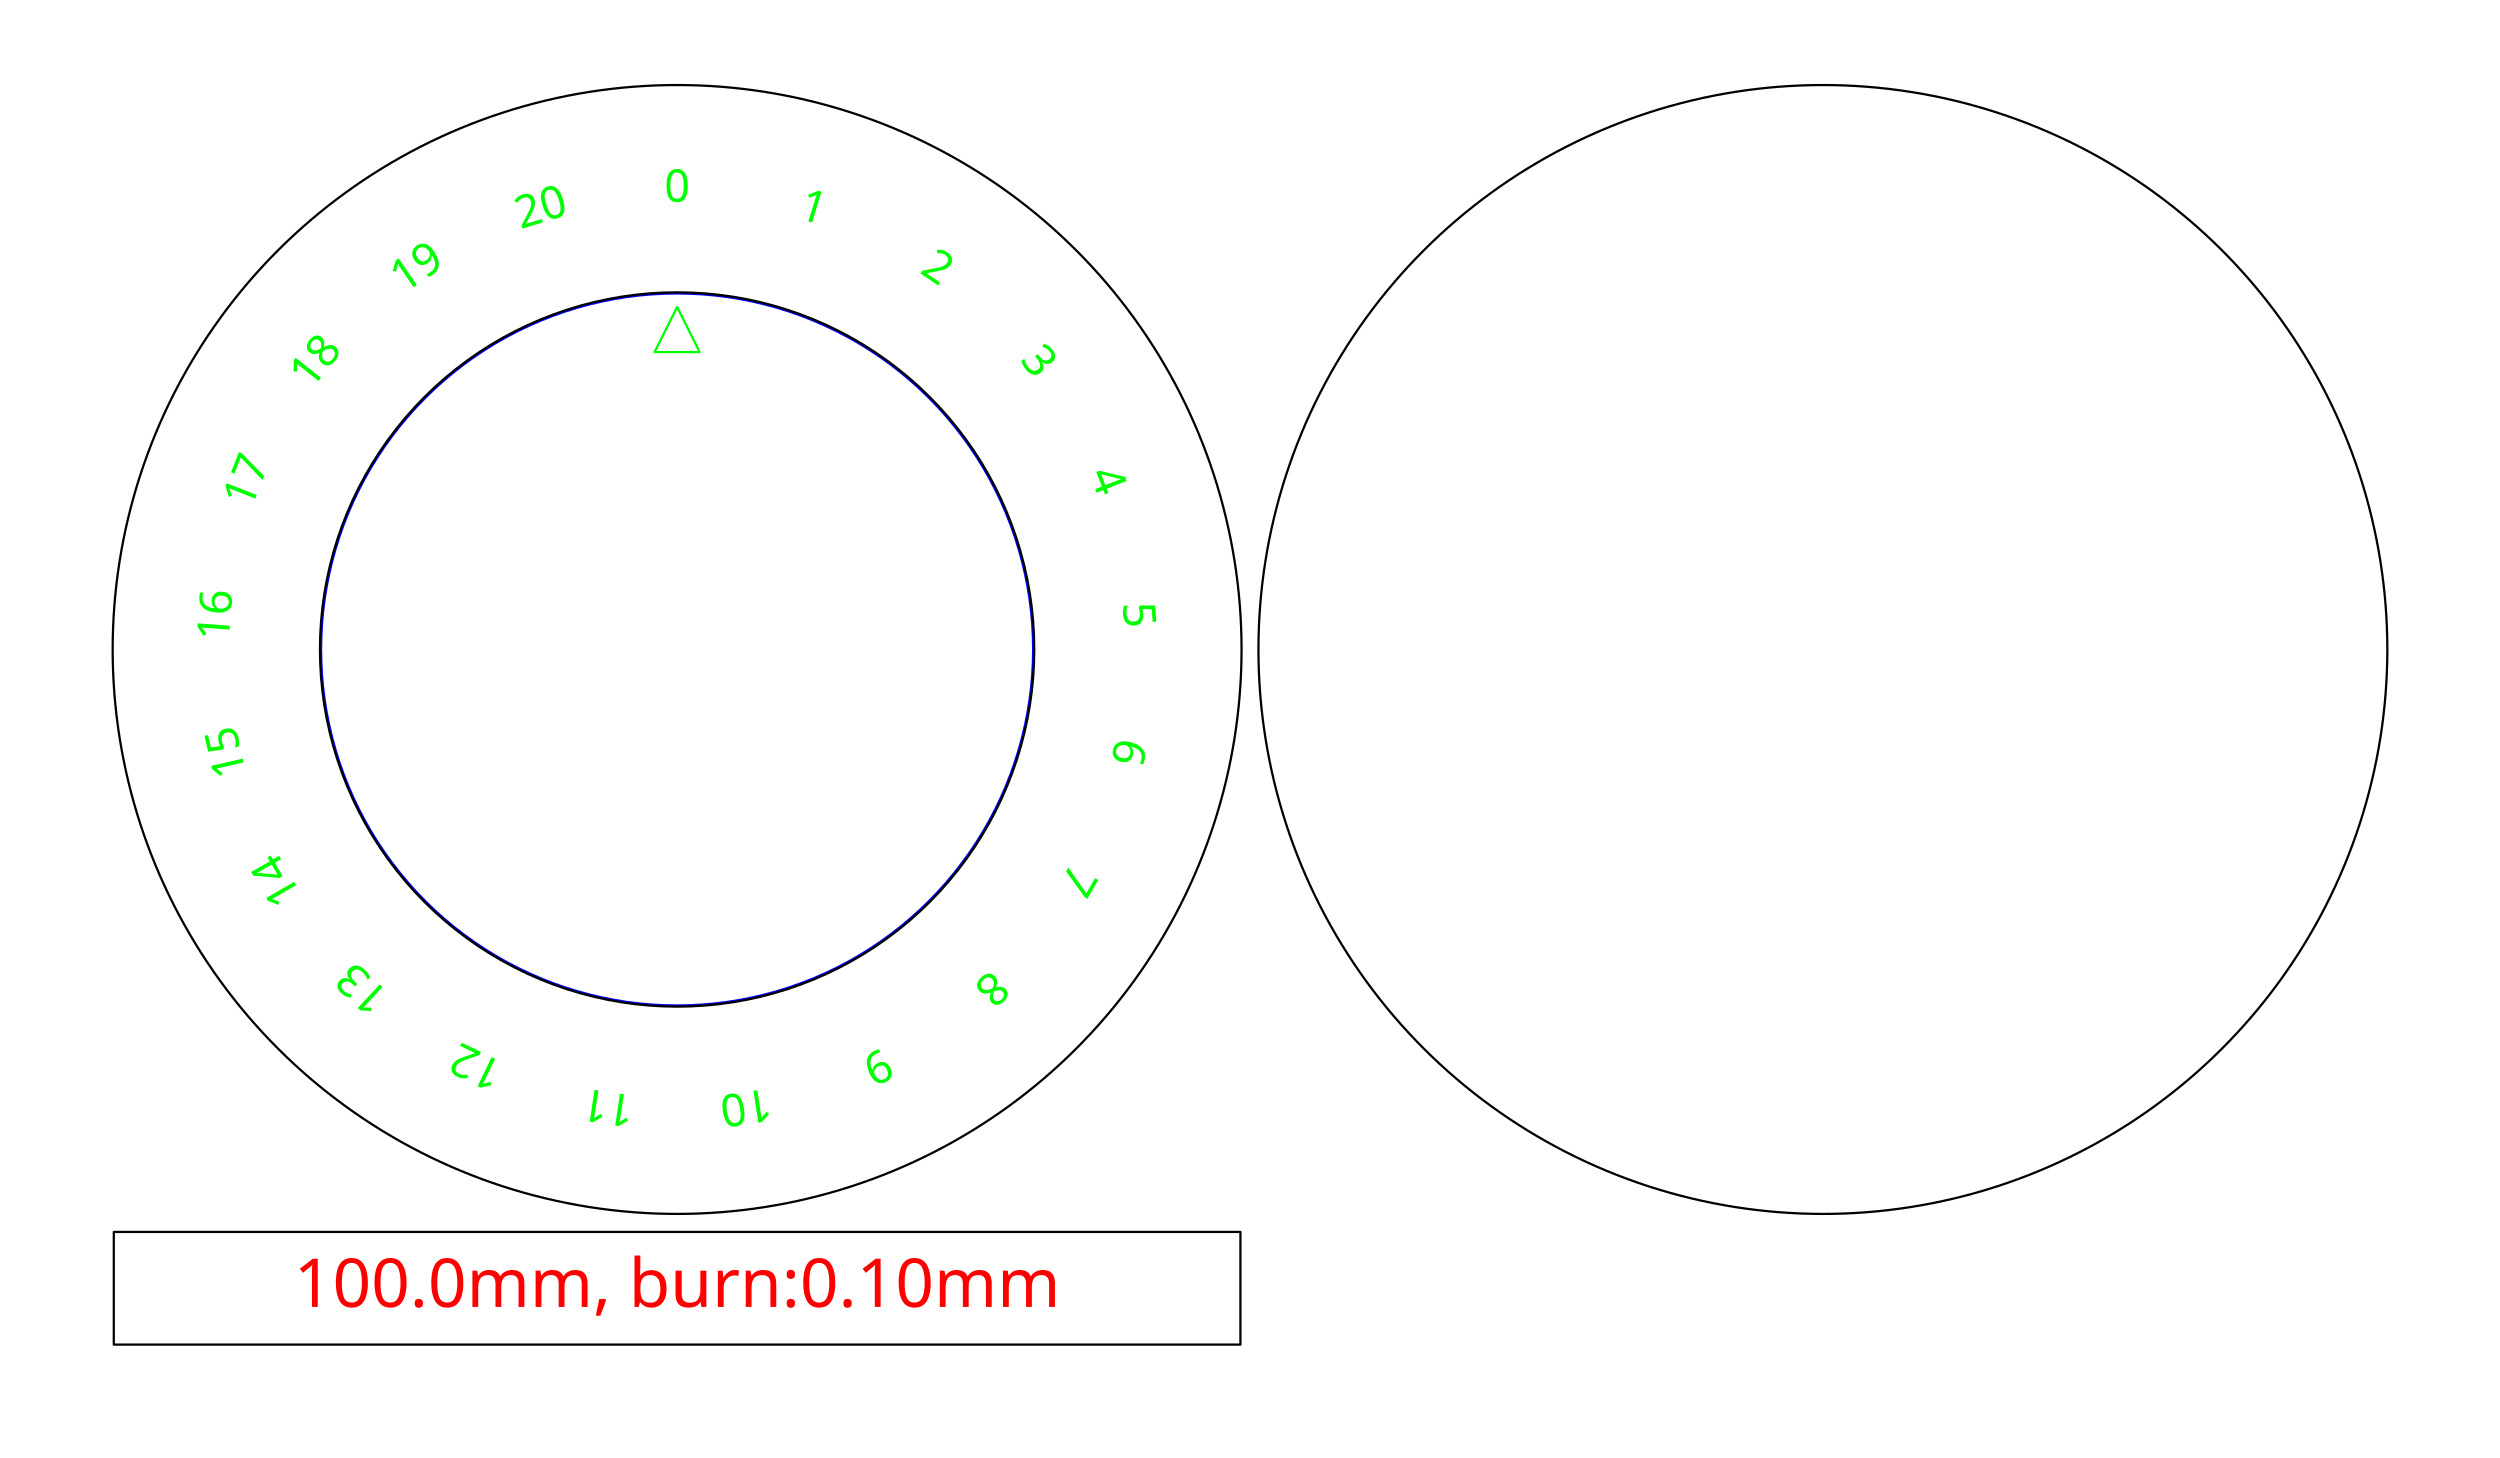
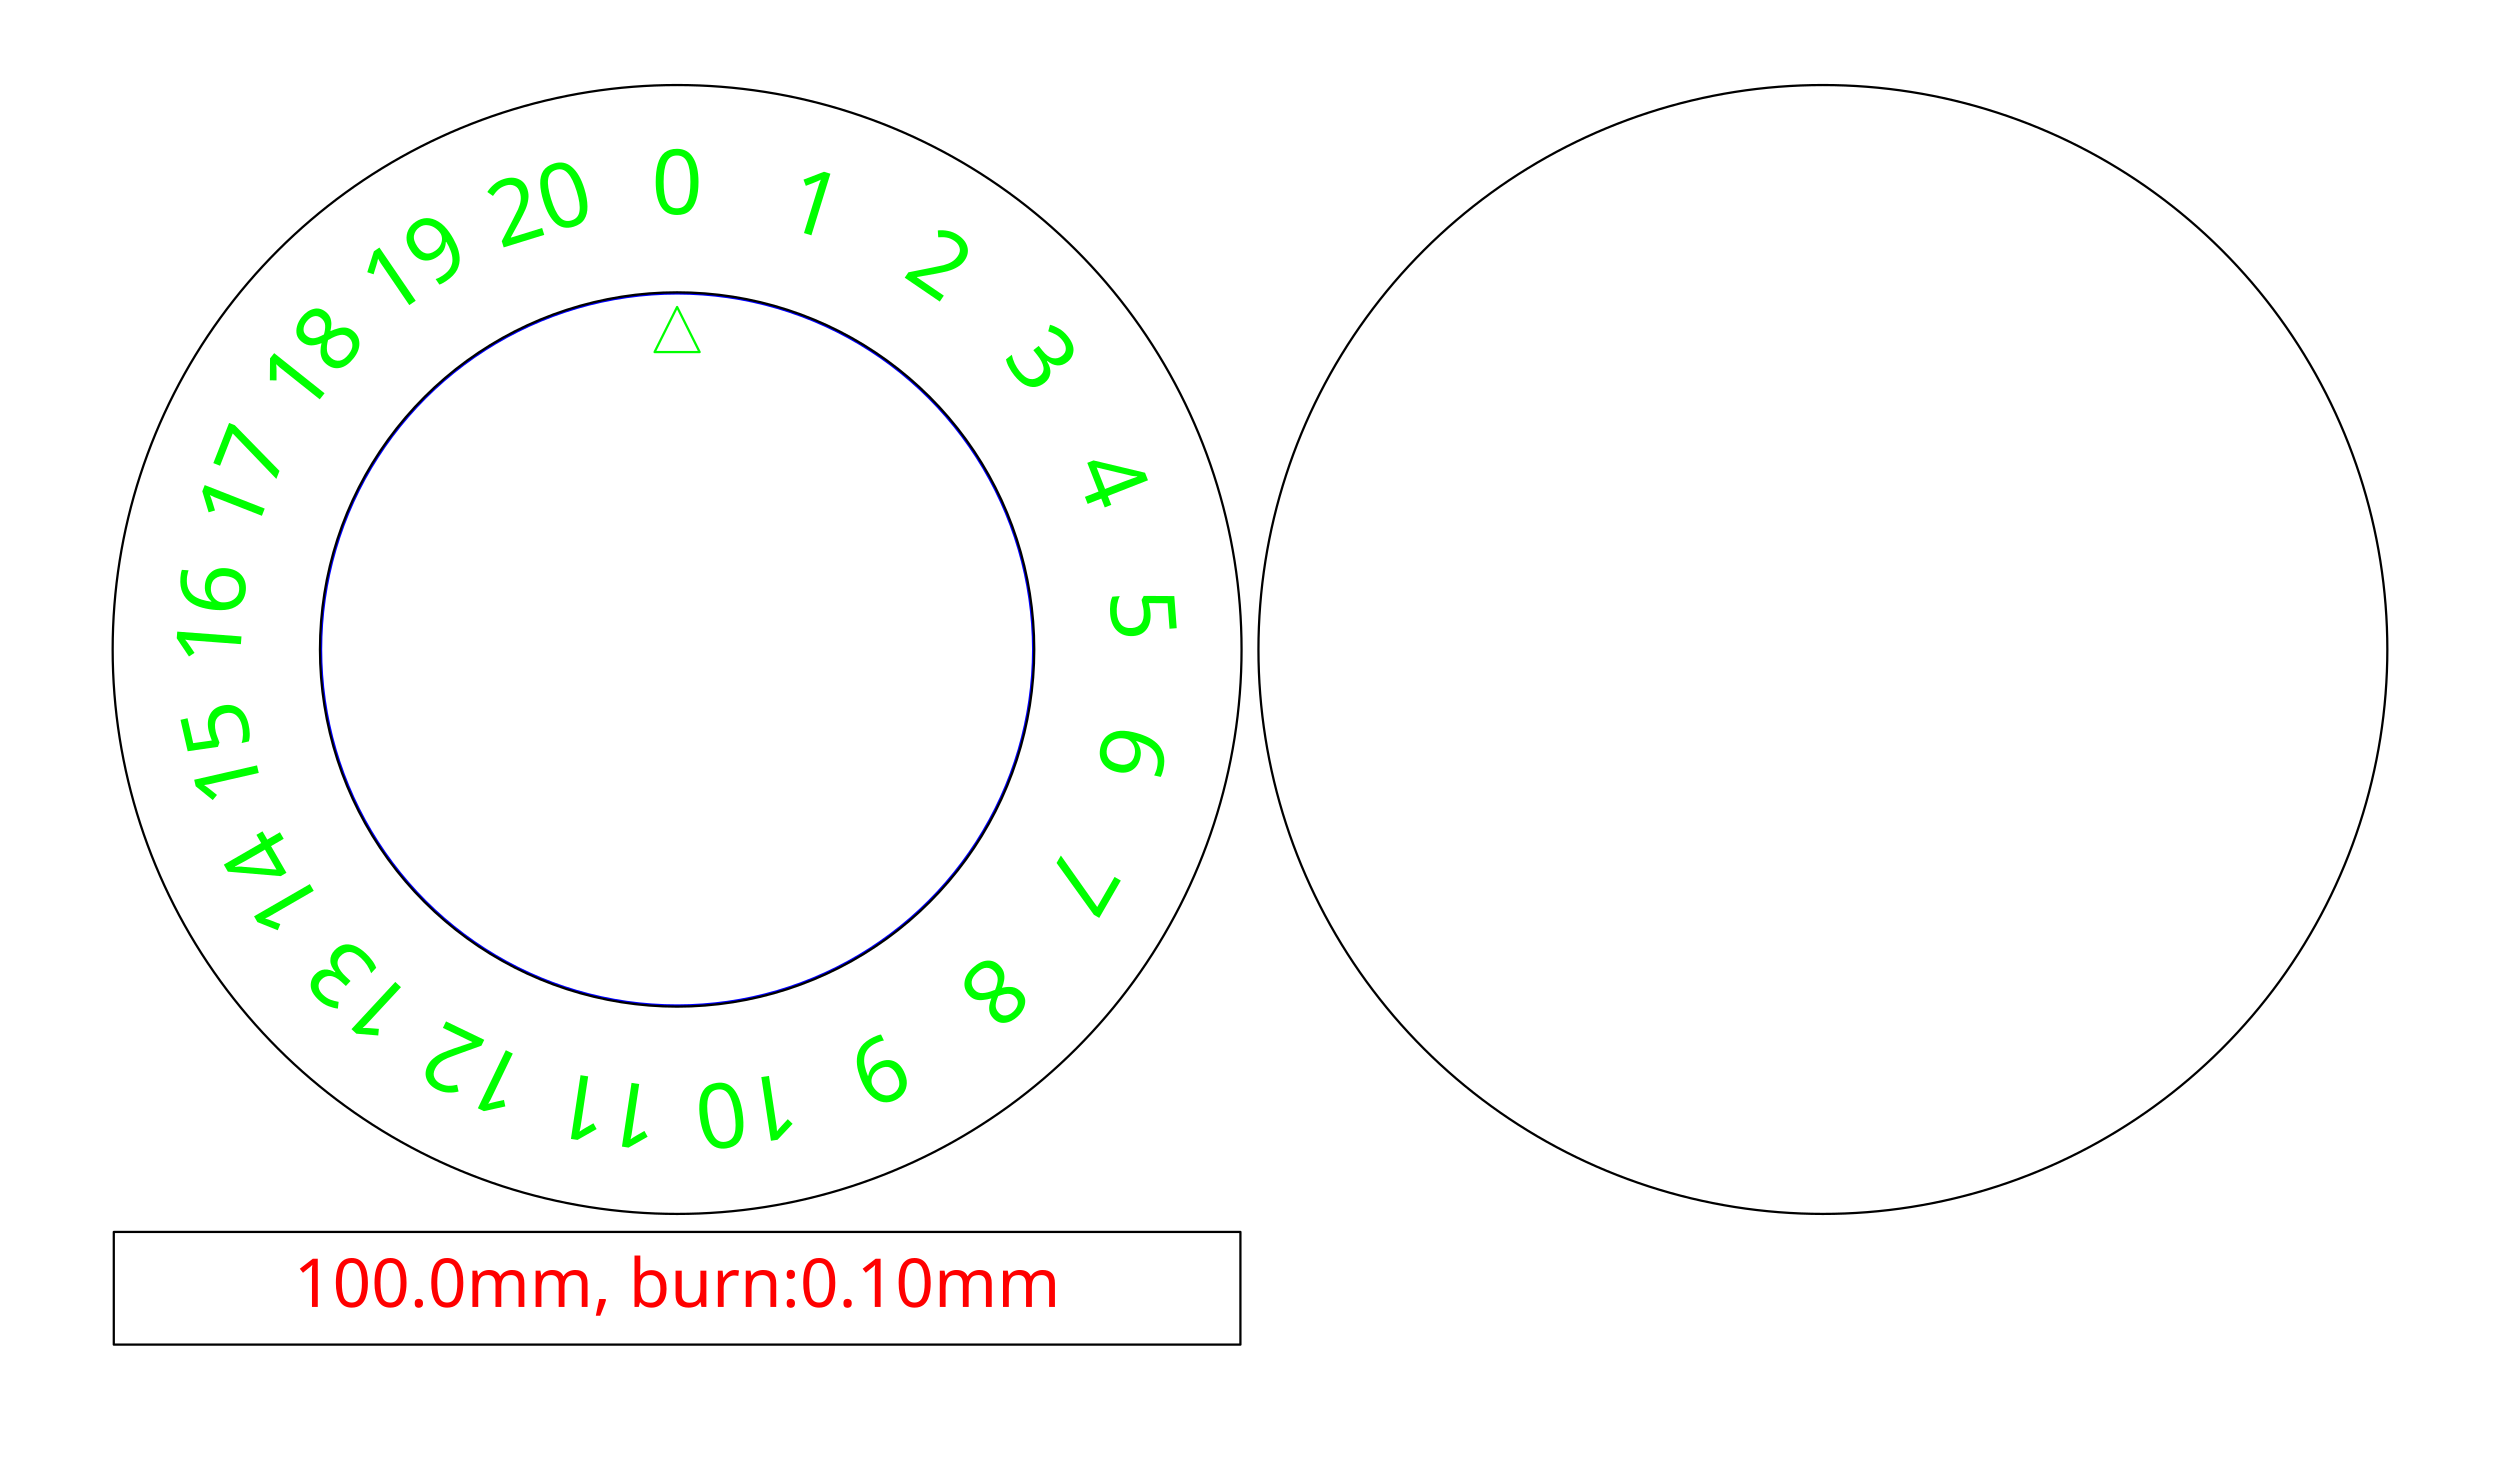
<svg xmlns="http://www.w3.org/2000/svg" height="129.35mm" viewBox="0.0 0.0 221.90 129.35" width="221.90mm">
  <g id="p-0" style="fill:none;stroke-linecap:round;stroke-linejoin:round;">
    <path d="M 10.100 119.348 H 110.100 V 109.348 H 10.100 V 119.348 Z" stroke="rgb(0,0,0)" stroke-width="0.20" />
    <text dominant-baseline="hanging" font-size="6px" style="font-family: sans-serif ; font-weight: normal; font-style: normal; fill: rgb(255,0,0)" text-anchor="middle" transform="matrix( 1.000 0.000 0.000 1.000 60.100 111.348 )">100.0mm, burn:0.10mm</text>
  </g>
  <g id="p-1" style="fill:none;stroke-linecap:round;stroke-linejoin:round;">
    <path d="M 110.200 57.648 C 110.200 47.068 106.851 36.759 100.632 28.200 C 94.413 19.640 85.644 13.269 75.582 10.000 C 65.519 6.731 54.681 6.731 44.618 10.000 C 34.556 13.269 25.787 19.640 19.568 28.200 C 13.349 36.759 10.000 47.068 10.000 57.648 C 10.000 68.228 13.349 78.537 19.568 87.096 C 25.787 95.655 34.556 102.026 44.618 105.296 C 54.681 108.565 65.519 108.565 75.582 105.296 C 85.644 102.026 94.413 95.655 100.632 87.096 C 106.851 78.537 110.200 68.228 110.200 57.648 Z" stroke="rgb(0,0,0)" stroke-width="0.20" />
    <path d="M 91.700 57.648 C 91.700 63.706 89.959 69.636 86.684 74.732 C 83.408 79.828 78.738 83.876 73.227 86.392 C 67.717 88.909 61.599 89.788 55.603 88.926 C 49.607 88.064 43.985 85.497 39.406 81.530 C 34.828 77.563 31.487 72.363 29.780 66.551 C 28.073 60.738 28.073 54.558 29.780 48.745 C 31.487 42.933 34.828 37.733 39.406 33.766 C 43.985 29.799 49.607 27.232 55.603 26.370 C 61.599 25.507 67.717 26.387 73.227 28.904 C 78.738 31.420 83.408 35.467 86.684 40.564 C 89.959 45.660 91.700 51.590 91.700 57.648 Z" stroke="rgb(0,0,255)" stroke-width="0.20" />
-     <text dominant-baseline="hanging" font-size="4.0px" style="font-family: sans-serif ; font-weight: normal; font-style: normal; fill: rgb(0,255,0)" text-anchor="middle" transform="matrix( 1.000 0.000 0.000 1.000 60.100 14.798 )">0</text>
-     <text dominant-baseline="hanging" font-size="4.0px" style="font-family: sans-serif ; font-weight: normal; font-style: normal; fill: rgb(0,255,0)" text-anchor="middle" transform="matrix( 0.956 0.295 -0.295 0.956 72.730 16.702 )">1</text>
-     <text dominant-baseline="hanging" font-size="4.0px" style="font-family: sans-serif ; font-weight: normal; font-style: normal; fill: rgb(0,255,0)" text-anchor="middle" transform="matrix( 0.826 0.563 -0.563 0.826 84.238 22.244 )">2</text>
-     <text dominant-baseline="hanging" font-size="4.0px" style="font-family: sans-serif ; font-weight: normal; font-style: normal; fill: rgb(0,255,0)" text-anchor="middle" transform="matrix( 0.623 0.782 -0.782 0.623 93.601 30.931 )">3</text>
-     <text dominant-baseline="hanging" font-size="4.0px" style="font-family: sans-serif ; font-weight: normal; font-style: normal; fill: rgb(0,255,0)" text-anchor="middle" transform="matrix( 0.365 0.931 -0.931 0.365 99.988 41.993 )">4</text>
-     <text dominant-baseline="hanging" font-size="4.0px" style="font-family: sans-serif ; font-weight: normal; font-style: normal; fill: rgb(0,255,0)" text-anchor="middle" transform="matrix( 0.075 0.997 -0.997 0.075 102.830 54.446 )">5</text>
-     <text dominant-baseline="hanging" font-size="4.0px" style="font-family: sans-serif ; font-weight: normal; font-style: normal; fill: rgb(0,255,0)" text-anchor="middle" transform="matrix( -0.223 0.975 -0.975 -0.223 101.876 67.183 )">6</text>
-     <text dominant-baseline="hanging" font-size="4.0px" style="font-family: sans-serif ; font-weight: normal; font-style: normal; fill: rgb(0,255,0)" text-anchor="middle" transform="matrix( -0.500 0.866 -0.866 -0.500 97.209 79.073 )">7</text>
-     <text dominant-baseline="hanging" font-size="4.0px" style="font-family: sans-serif ; font-weight: normal; font-style: normal; fill: rgb(0,255,0)" text-anchor="middle" transform="matrix( -0.733 0.680 -0.680 -0.733 89.245 89.059 )">8</text>
-     <text dominant-baseline="hanging" font-size="4.0px" style="font-family: sans-serif ; font-weight: normal; font-style: normal; fill: rgb(0,255,0)" text-anchor="middle" transform="matrix( -0.901 0.434 -0.434 -0.901 78.692 96.254 )">9</text>
-     <text dominant-baseline="hanging" font-size="4.0px" style="font-family: sans-serif ; font-weight: normal; font-style: normal; fill: rgb(0,255,0)" text-anchor="middle" transform="matrix( -0.989 0.149 -0.149 -0.989 66.486 100.019 )">10</text>
-     <text dominant-baseline="hanging" font-size="4.0px" style="font-family: sans-serif ; font-weight: normal; font-style: normal; fill: rgb(0,255,0)" text-anchor="middle" transform="matrix( -0.989 -0.149 0.149 -0.989 53.714 100.019 )">11</text>
-     <text dominant-baseline="hanging" font-size="4.0px" style="font-family: sans-serif ; font-weight: normal; font-style: normal; fill: rgb(0,255,0)" text-anchor="middle" transform="matrix( -0.901 -0.434 0.434 -0.901 41.508 96.254 )">12</text>
-     <text dominant-baseline="hanging" font-size="4.0px" style="font-family: sans-serif ; font-weight: normal; font-style: normal; fill: rgb(0,255,0)" text-anchor="middle" transform="matrix( -0.733 -0.680 0.680 -0.733 30.955 89.059 )">13</text>
-     <text dominant-baseline="hanging" font-size="4.0px" style="font-family: sans-serif ; font-weight: normal; font-style: normal; fill: rgb(0,255,0)" text-anchor="middle" transform="matrix( -0.500 -0.866 0.866 -0.500 22.991 79.073 )">14</text>
-     <text dominant-baseline="hanging" font-size="4.0px" style="font-family: sans-serif ; font-weight: normal; font-style: normal; fill: rgb(0,255,0)" text-anchor="middle" transform="matrix( -0.223 -0.975 0.975 -0.223 18.324 67.183 )">15</text>
-     <text dominant-baseline="hanging" font-size="4.0px" style="font-family: sans-serif ; font-weight: normal; font-style: normal; fill: rgb(0,255,0)" text-anchor="middle" transform="matrix( 0.075 -0.997 0.997 0.075 17.370 54.446 )">16</text>
-     <text dominant-baseline="hanging" font-size="4.0px" style="font-family: sans-serif ; font-weight: normal; font-style: normal; fill: rgb(0,255,0)" text-anchor="middle" transform="matrix( 0.365 -0.931 0.931 0.365 20.212 41.993 )">17</text>
-     <text dominant-baseline="hanging" font-size="4.0px" style="font-family: sans-serif ; font-weight: normal; font-style: normal; fill: rgb(0,255,0)" text-anchor="middle" transform="matrix( 0.623 -0.782 0.782 0.623 26.599 30.931 )">18</text>
-     <text dominant-baseline="hanging" font-size="4.0px" style="font-family: sans-serif ; font-weight: normal; font-style: normal; fill: rgb(0,255,0)" text-anchor="middle" transform="matrix( 0.826 -0.563 0.563 0.826 35.962 22.244 )">19</text>
-     <text dominant-baseline="hanging" font-size="4.0px" style="font-family: sans-serif ; font-weight: normal; font-style: normal; fill: rgb(0,255,0)" text-anchor="middle" transform="matrix( 0.956 -0.295 0.295 0.956 47.470 16.702 )">20</text>
+     <text dominant-baseline="hanging" font-size="8.0px" style="font-family: sans-serif ; font-weight: normal; font-style: normal; fill: rgb(0,255,0)" text-anchor="middle" transform="matrix( 1.000 0.000 0.000 1.000 60.100 12.798 )">0</text>
+     <text dominant-baseline="hanging" font-size="8.0px" style="font-family: sans-serif ; font-weight: normal; font-style: normal; fill: rgb(0,255,0)" text-anchor="middle" transform="matrix( 0.956 0.295 -0.295 0.956 73.320 14.790 )">1</text>
+     <text dominant-baseline="hanging" font-size="8.0px" style="font-family: sans-serif ; font-weight: normal; font-style: normal; fill: rgb(0,255,0)" text-anchor="middle" transform="matrix( 0.826 0.563 -0.563 0.826 85.365 20.591 )">2</text>
+     <text dominant-baseline="hanging" font-size="8.0px" style="font-family: sans-serif ; font-weight: normal; font-style: normal; fill: rgb(0,255,0)" text-anchor="middle" transform="matrix( 0.623 0.782 -0.782 0.623 95.165 29.684 )">3</text>
+     <text dominant-baseline="hanging" font-size="8.0px" style="font-family: sans-serif ; font-weight: normal; font-style: normal; fill: rgb(0,255,0)" text-anchor="middle" transform="matrix( 0.365 0.931 -0.931 0.365 101.850 41.262 )">4</text>
+     <text dominant-baseline="hanging" font-size="8.0px" style="font-family: sans-serif ; font-weight: normal; font-style: normal; fill: rgb(0,255,0)" text-anchor="middle" transform="matrix( 0.075 0.997 -0.997 0.075 104.825 54.296 )">5</text>
+     <text dominant-baseline="hanging" font-size="8.0px" style="font-family: sans-serif ; font-weight: normal; font-style: normal; fill: rgb(0,255,0)" text-anchor="middle" transform="matrix( -0.223 0.975 -0.975 -0.223 103.826 67.628 )">6</text>
+     <text dominant-baseline="hanging" font-size="8.0px" style="font-family: sans-serif ; font-weight: normal; font-style: normal; fill: rgb(0,255,0)" text-anchor="middle" transform="matrix( -0.500 0.866 -0.866 -0.500 98.941 80.073 )">7</text>
+     <text dominant-baseline="hanging" font-size="8.0px" style="font-family: sans-serif ; font-weight: normal; font-style: normal; fill: rgb(0,255,0)" text-anchor="middle" transform="matrix( -0.733 0.680 -0.680 -0.733 90.606 90.525 )">8</text>
+     <text dominant-baseline="hanging" font-size="8.0px" style="font-family: sans-serif ; font-weight: normal; font-style: normal; fill: rgb(0,255,0)" text-anchor="middle" transform="matrix( -0.901 0.434 -0.434 -0.901 79.560 98.056 )">9</text>
+     <text dominant-baseline="hanging" font-size="8.0px" style="font-family: sans-serif ; font-weight: normal; font-style: normal; fill: rgb(0,255,0)" text-anchor="middle" transform="matrix( -0.989 0.149 -0.149 -0.989 66.785 101.997 )">10</text>
+     <text dominant-baseline="hanging" font-size="8.0px" style="font-family: sans-serif ; font-weight: normal; font-style: normal; fill: rgb(0,255,0)" text-anchor="middle" transform="matrix( -0.989 -0.149 0.149 -0.989 53.415 101.997 )">11</text>
+     <text dominant-baseline="hanging" font-size="8.0px" style="font-family: sans-serif ; font-weight: normal; font-style: normal; fill: rgb(0,255,0)" text-anchor="middle" transform="matrix( -0.901 -0.434 0.434 -0.901 40.640 98.056 )">12</text>
+     <text dominant-baseline="hanging" font-size="8.0px" style="font-family: sans-serif ; font-weight: normal; font-style: normal; fill: rgb(0,255,0)" text-anchor="middle" transform="matrix( -0.733 -0.680 0.680 -0.733 29.594 90.525 )">13</text>
+     <text dominant-baseline="hanging" font-size="8.0px" style="font-family: sans-serif ; font-weight: normal; font-style: normal; fill: rgb(0,255,0)" text-anchor="middle" transform="matrix( -0.500 -0.866 0.866 -0.500 21.259 80.073 )">14</text>
+     <text dominant-baseline="hanging" font-size="8.0px" style="font-family: sans-serif ; font-weight: normal; font-style: normal; fill: rgb(0,255,0)" text-anchor="middle" transform="matrix( -0.223 -0.975 0.975 -0.223 16.374 67.628 )">15</text>
+     <text dominant-baseline="hanging" font-size="8.0px" style="font-family: sans-serif ; font-weight: normal; font-style: normal; fill: rgb(0,255,0)" text-anchor="middle" transform="matrix( 0.075 -0.997 0.997 0.075 15.375 54.296 )">16</text>
+     <text dominant-baseline="hanging" font-size="8.0px" style="font-family: sans-serif ; font-weight: normal; font-style: normal; fill: rgb(0,255,0)" text-anchor="middle" transform="matrix( 0.365 -0.931 0.931 0.365 18.350 41.262 )">17</text>
+     <text dominant-baseline="hanging" font-size="8.0px" style="font-family: sans-serif ; font-weight: normal; font-style: normal; fill: rgb(0,255,0)" text-anchor="middle" transform="matrix( 0.623 -0.782 0.782 0.623 25.035 29.684 )">18</text>
+     <text dominant-baseline="hanging" font-size="8.0px" style="font-family: sans-serif ; font-weight: normal; font-style: normal; fill: rgb(0,255,0)" text-anchor="middle" transform="matrix( 0.826 -0.563 0.563 0.826 34.835 20.591 )">19</text>
+     <text dominant-baseline="hanging" font-size="8.0px" style="font-family: sans-serif ; font-weight: normal; font-style: normal; fill: rgb(0,255,0)" text-anchor="middle" transform="matrix( 0.956 -0.295 0.295 0.956 46.880 14.790 )">20</text>
    <path d="M 91.800 57.648 C 91.800 50.954 89.681 44.431 85.746 39.015 C 81.811 33.599 76.263 29.568 69.896 27.499 C 63.529 25.431 56.671 25.431 50.304 27.499 C 43.937 29.568 38.389 33.599 34.454 39.015 C 30.519 44.431 28.400 50.954 28.400 57.648 C 28.400 64.342 30.519 70.865 34.454 76.281 C 38.389 81.697 43.937 85.728 50.304 87.796 C 56.671 89.865 63.529 89.865 69.896 87.796 C 76.263 85.728 81.811 81.697 85.746 76.281 C 89.681 70.865 91.800 64.342 91.800 57.648 Z" stroke="rgb(0,0,0)" stroke-width="0.20" />
    <path d="M 60.100 27.248 L 62.100 31.248 H 58.100 L 60.100 27.248 Z" stroke="rgb(0,255,0)" stroke-width="0.20" />
    <path d="M 211.900 57.648 C 211.900 47.068 208.551 36.759 202.332 28.200 C 196.113 19.640 187.344 13.269 177.282 10.000 C 167.219 6.731 156.381 6.731 146.318 10.000 C 136.256 13.269 127.487 19.640 121.268 28.200 C 115.049 36.759 111.700 47.068 111.700 57.648 C 111.700 68.228 115.049 78.537 121.268 87.096 C 127.487 95.655 136.256 102.026 146.318 105.296 C 156.381 108.565 167.219 108.565 177.282 105.296 C 187.344 102.026 196.113 95.655 202.332 87.096 C 208.551 78.537 211.900 68.228 211.900 57.648 Z" stroke="rgb(0,0,0)" stroke-width="0.20" />
  </g>
</svg>
